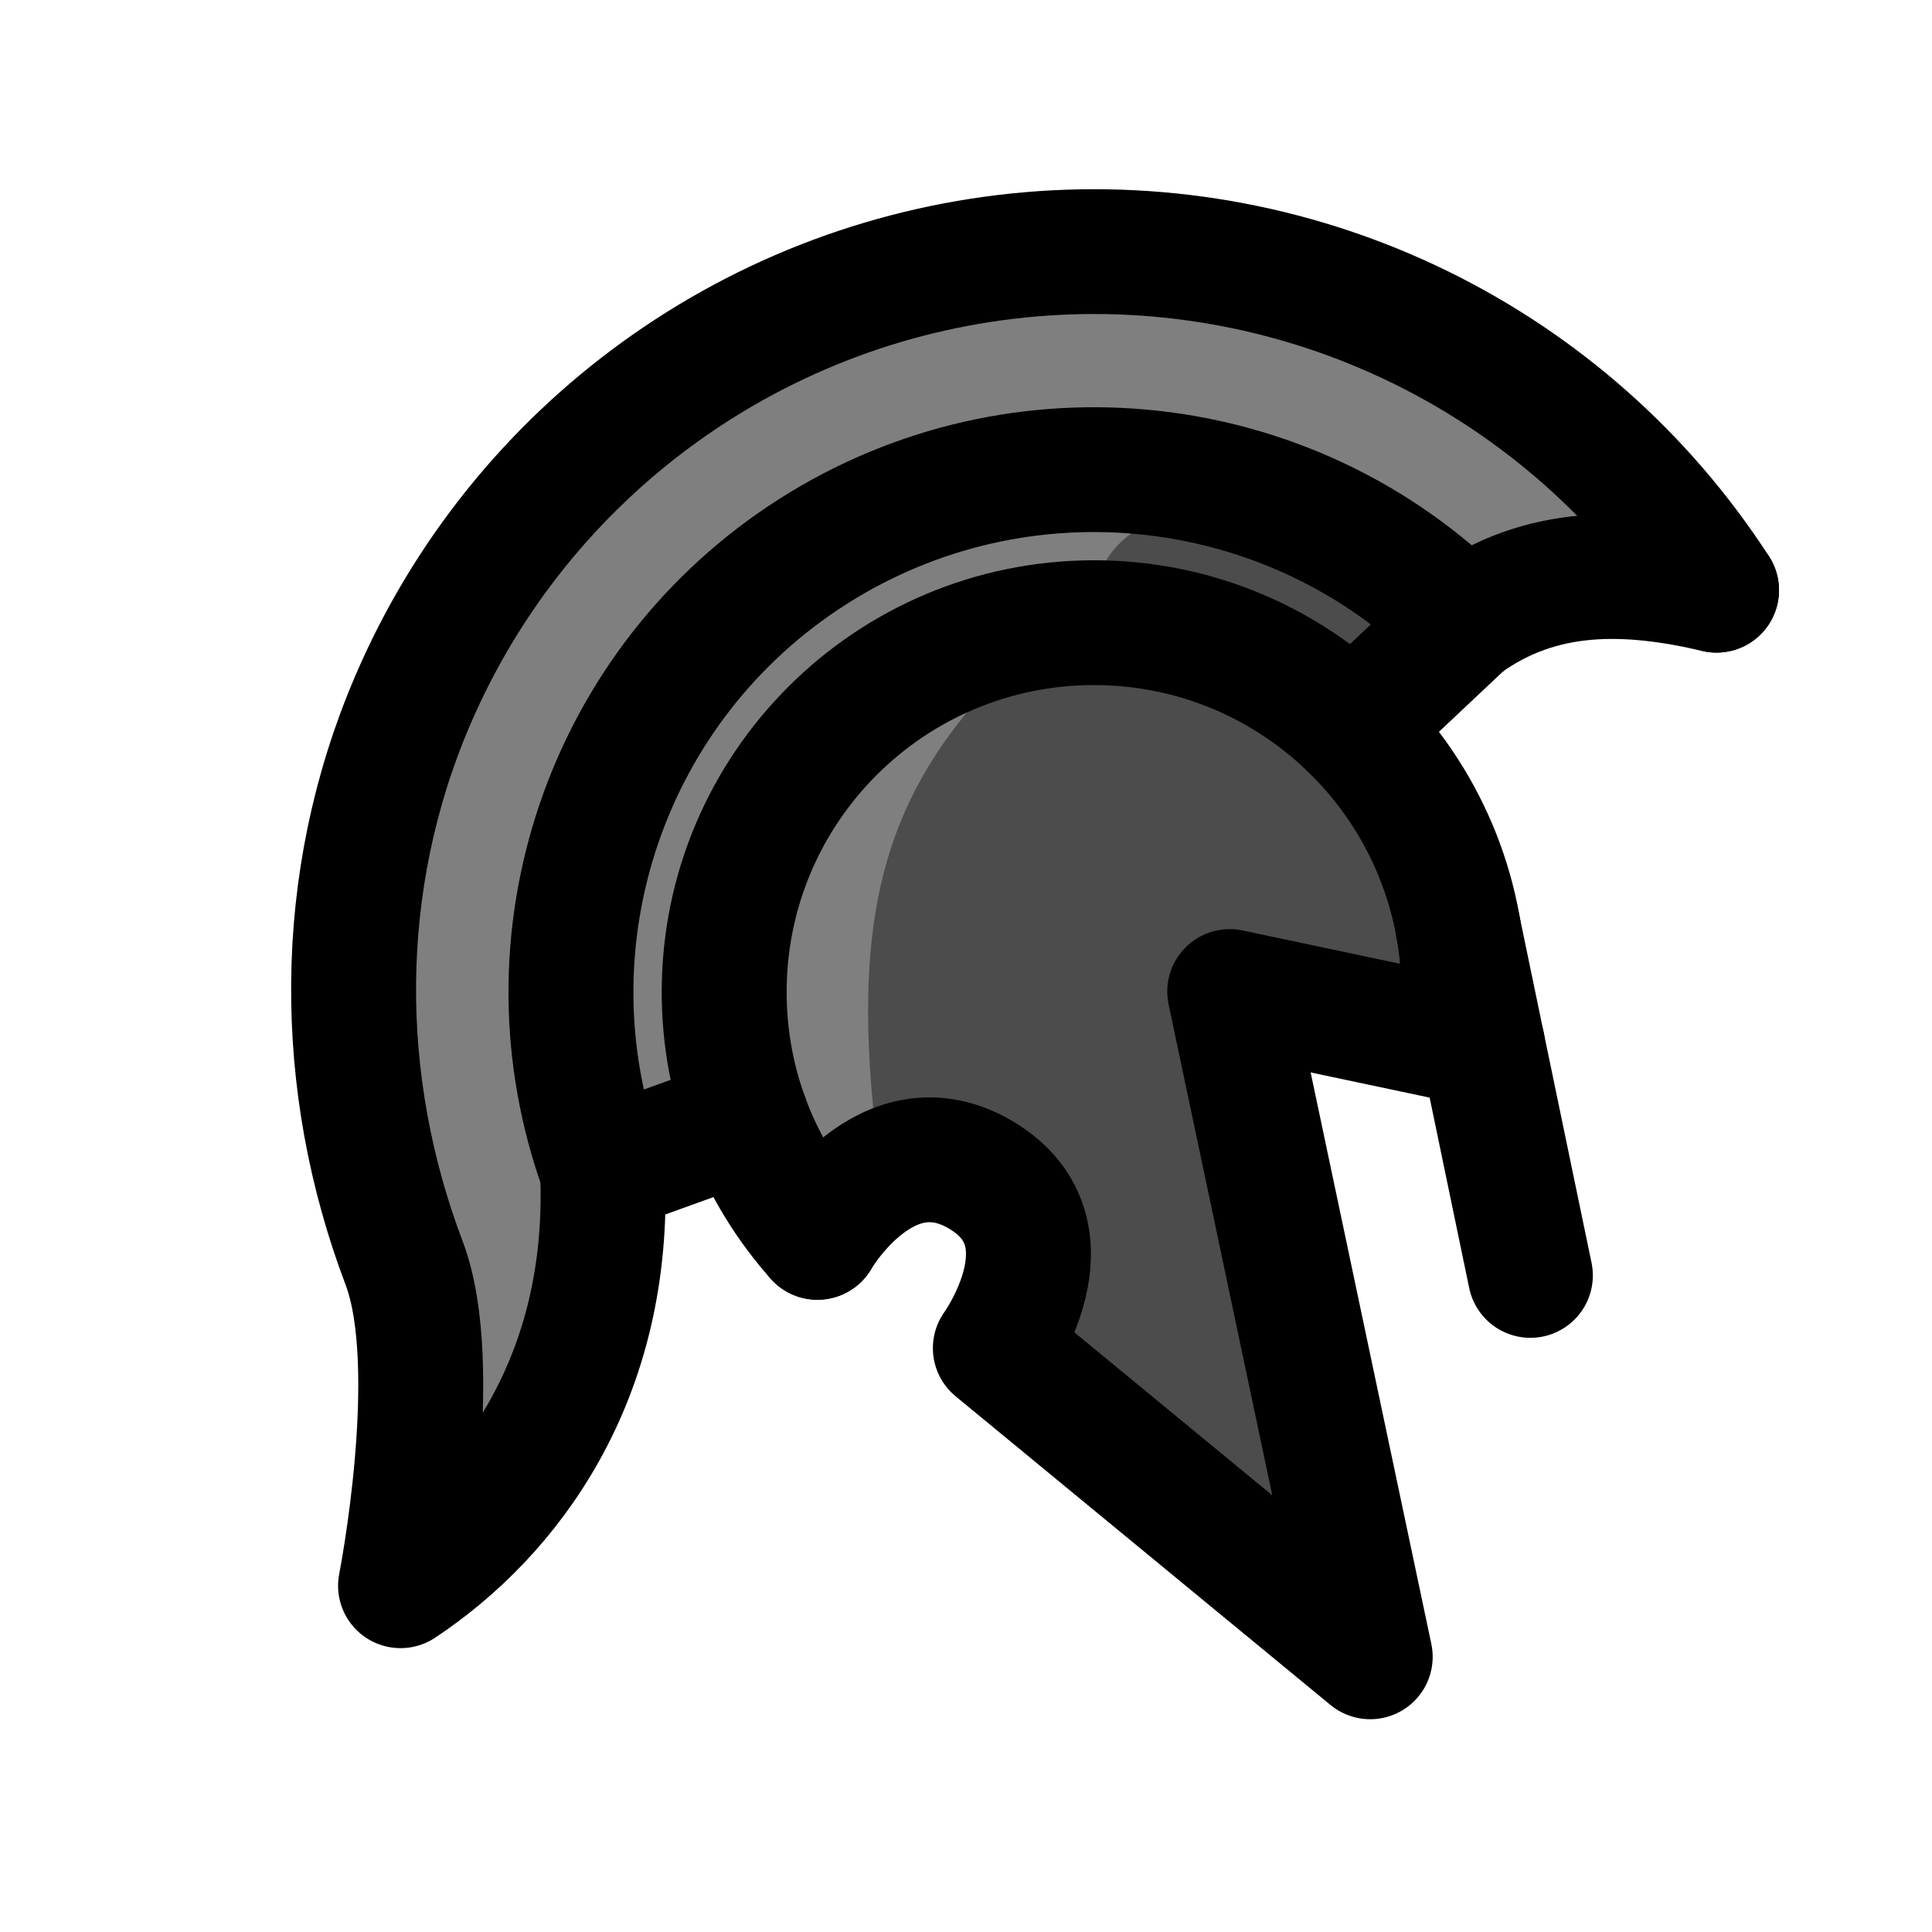
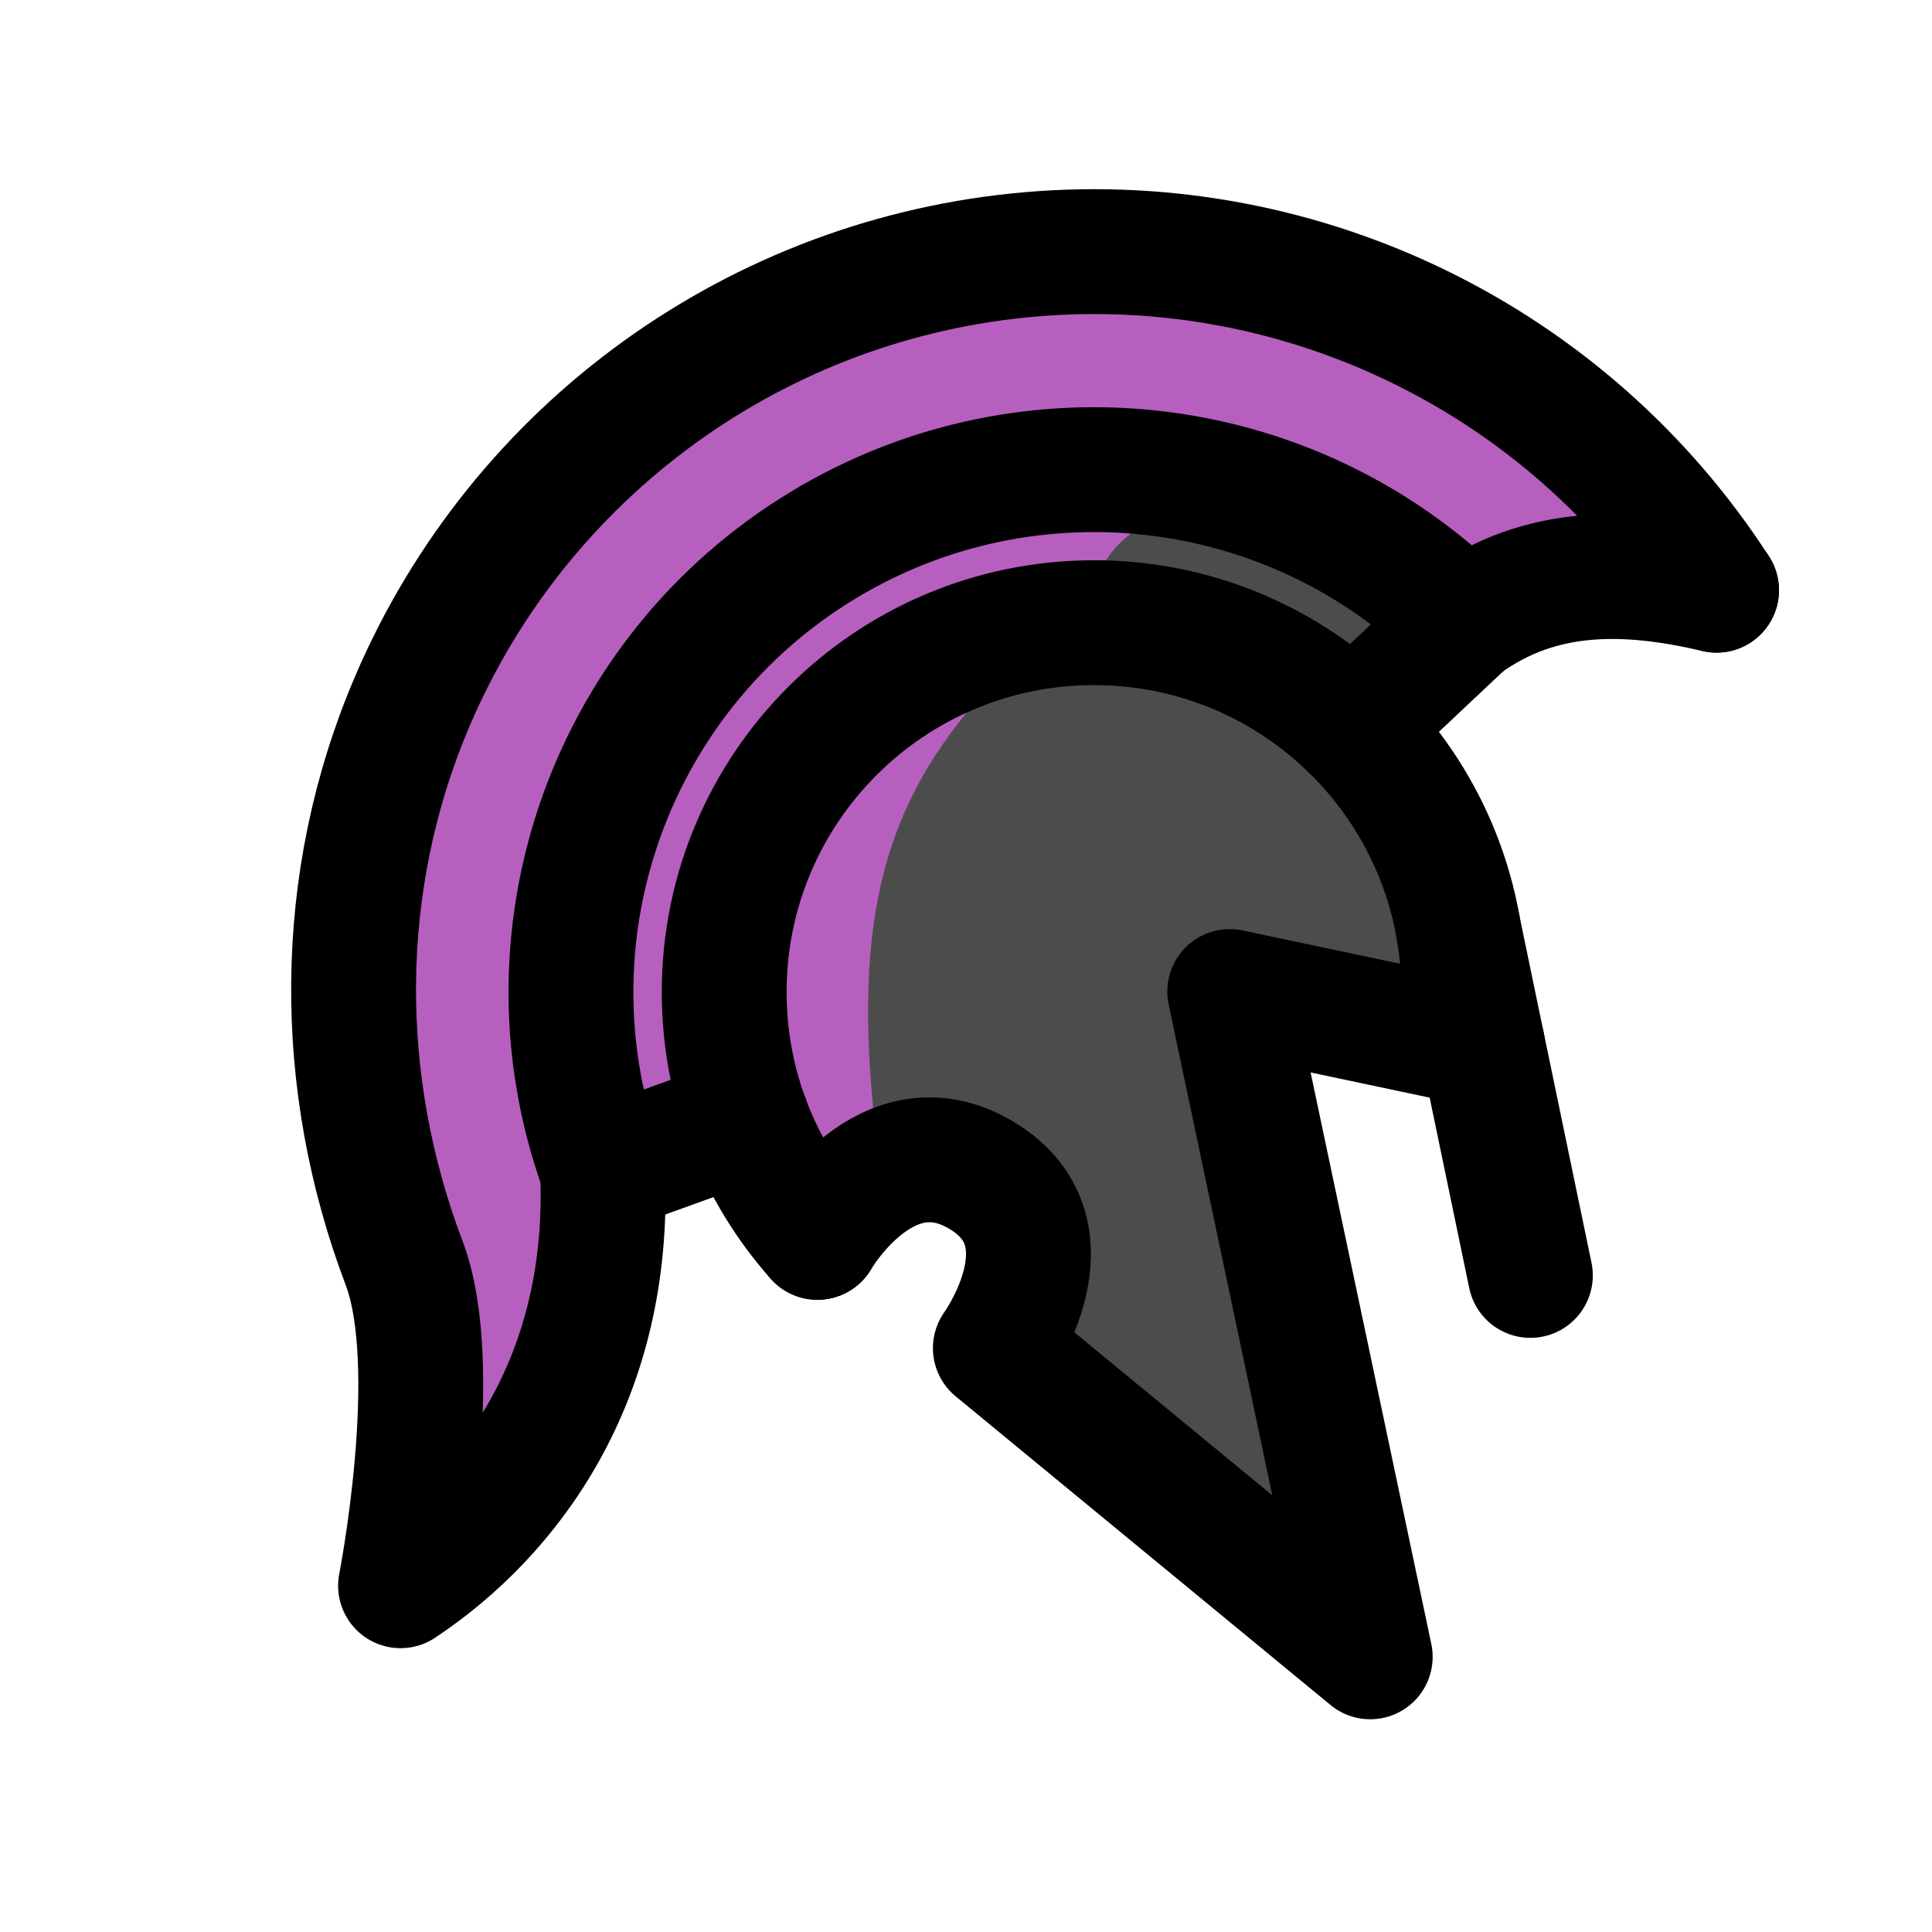
<svg xmlns="http://www.w3.org/2000/svg" width="100" height="100" viewBox="-50 -92.5 398.041 510.02" version="1.1" id="svg22">
  <defs id="defs5">
    <clipPath id="clip1">
      <path d="M 0 0 L 308.039 0 L 308.039 395.02 L 0 395.02 Z M 0 0 " id="path2" />
    </clipPath>
    <clipPath id="clip1-3">
      <path d="M 0,0 H 308.039 V 395.02 H 0 Z m 0,0" id="path2-6" />
    </clipPath>
  </defs>
  <g id="layer1" style="display:inline" />
-   <g id="g2632" transform="matrix(0.8929877,0,0,0.8920739,17.68798,17.20345)" style="stroke-width:1.12">
-     <path style="fill:#4c4c4c;fill-opacity:1;stroke:none;stroke-width:36.931;stroke-linecap:round;stroke-linejoin:round;stroke-opacity:1" d="m 358.328,44.808 -100.08,-85.902 H 125.93 L 25.698,20.046 -38.366,123.445 l 9.907,116.525 10.612,92.803 42.111,-35.686 15.361,-73.598 42.558,-15.385 20.964,35.082 31.065,-22.864 33.277,26.964 -11.744,28.686 110.82,91.345 -41.532,-196.876 74.726,15.824 -38.511,-93.905 54.993,-41.756 z" id="path1956" />
-     <path style="fill:#7f7f7f;fill-opacity:1;stroke:none;stroke-width:36.931;stroke-linecap:round;stroke-linejoin:round;stroke-opacity:1" d="M 91.783,-27.745 -16.597,84.517 -31.732,201.48 -4.167,333.876 38.037,254.501 36.943,182.24 53.676,81.719 118.558,30.957 222.848,20.729 294.229,61.289 358.328,44.808 293.306,-19.823 166.308,-47.723 Z" id="path2526" />
-     <path style="fill:#7f7f7f;fill-opacity:1;stroke:none;stroke-width:36.931;stroke-linecap:round;stroke-linejoin:round;stroke-opacity:1" d="M 152.581,81.719 C 122.967,114.6 113.541,148.882 120.121,209.625 l -16.974,33.56 -27.563,-72.574 16.285,-50.845 z" id="path2425" />
-     <path style="fill:#7f7f7f;fill-opacity:1;stroke:none;stroke-width:36.931;stroke-linecap:round;stroke-linejoin:round;stroke-opacity:1" d="m 201.454,31.305 c -8.276,4.531 -12.56,9.79 -14.328,14.377 l -95.255,74.085 -9.659,88.327 -42.586,15.395 -5.364,-82.499 40.049,-78.435 44.249,-31.598 z" id="path2391" />
-     <path id="path495" style="fill:none;stroke:#000000;stroke-width:36.931;stroke-linecap:round;stroke-linejoin:round" d="M 103.148,243.185 C 86,223.881 75.584,198.462 75.584,170.611 75.584,110.234 124.529,61.289 184.906,61.289 c 60.377,0 109.322,48.945 109.322,109.322" />
-     <path id="path495-2" style="fill:none;stroke:#000000;stroke-width:36.931;stroke-linecap:round;stroke-linejoin:round" d="M 82.211,208.094 39.625,223.489 C 14.831,155.369 40.697,79.168 101.837,40.218 162.976,1.268 242.969,10.029 294.229,61.289 l -32.98,31.072" />
-     <path style="fill:none;stroke:#000000;stroke-width:36.931;stroke-linecap:round;stroke-linejoin:round;stroke-opacity:1" d="M 368.945,51.677 C 342.583,45.508 317.064,44.765 294.229,61.289" id="path1529" />
-     <path id="path1735" style="fill:none;stroke:#000000;stroke-width:36.931;stroke-linecap:round;stroke-linejoin:round;stroke-opacity:1" d="m 39.625,223.489 c 2.666,61.594 -28.048,101.774 -59.714,122.792 0,0 12.709,-64.746 1.053,-95.51 C -39.131,197.732 -39.559,138.262 -16.597,84.517 15.236,10.013 85.581,-40.846 166.308,-47.723 c 80.727,-6.876 158.661,31.353 202.636,99.4" />
-     <path style="fill:none;stroke:#000000;stroke-width:36.931;stroke-linecap:round;stroke-linejoin:round;stroke-opacity:1" d="M 292.546,151.508 313.911,254.45" id="path1832" />
-     <path style="fill:none;stroke:#000000;stroke-width:36.931;stroke-linecap:round;stroke-linejoin:round;stroke-opacity:1" d="M 299.76,186.265 225.034,170.441 266.566,367.317 155.746,275.972 c 0,0 24.408,-33.772 -3.87,-51.007 -28.279,-17.235 -48.728,18.221 -48.728,18.221" id="path1834" />
-   </g>
+   <path style="fill:#4c4c4c;fill-opacity:1;stroke:none;stroke-width:32.962;stroke-linecap:round;stroke-linejoin:round;stroke-opacity:1" d="M 337.67,57.176 248.3,-19.455 H 130.142 l -89.506,54.541 -57.208,92.24 8.846,103.949 9.476,82.787 37.605,-31.834 13.717,-65.655 38.004,-13.725 18.721,31.295 27.741,-20.396 29.716,24.054 -10.487,25.59 98.961,81.486 -37.088,-175.628 66.729,14.117 -34.39,-83.77 49.108,-37.249 z" id="path1956" />
+   <path style="fill:#b75fbf;fill-opacity:1;stroke:none;stroke-width:32.962;stroke-linecap:round;stroke-linejoin:round;stroke-opacity:1" d="M 99.649,-7.547 2.867,92.599 -10.648,196.938 13.967,315.046 51.654,244.237 50.677,179.775 65.62,90.103 123.559,44.819 216.688,35.695 280.43,71.877 337.67,57.176 279.607,-0.48 166.199,-25.369 Z" id="path2526" />
+   <path style="fill:#b75fbf;fill-opacity:1;stroke:none;stroke-width:32.962;stroke-linecap:round;stroke-linejoin:round;stroke-opacity:1" d="M 153.941,90.103 C 127.496,119.435 119.079,150.017 124.955,204.205 l -15.157,29.938 -24.613,-64.742 14.543,-45.357 z" id="path2425" />
+   <path style="fill:#b75fbf;fill-opacity:1;stroke:none;stroke-width:32.962;stroke-linecap:round;stroke-linejoin:round;stroke-opacity:1" d="m 197.584,45.13 c -7.391,4.042 -11.216,8.733 -12.795,12.825 l -85.062,66.089 -8.625,78.794 -38.029,13.734 -4.79,-73.595 35.763,-69.97 39.514,-28.188 z" id="path2391" />
+   <path id="path495" style="fill:none;stroke:#000000;stroke-width:32.962;stroke-linecap:round;stroke-linejoin:round" d="m 109.797,234.143 c -15.313,-17.221 -24.613,-39.896 -24.613,-64.742 -5e-6,-53.861 43.707,-97.523 97.623,-97.523 53.916,0 97.623,43.663 97.623,97.523" />
+   <path id="path495-2" style="fill:none;stroke:#000000;stroke-width:32.962;stroke-linecap:round;stroke-linejoin:round" d="m 91.101,202.838 -38.029,13.734 C 30.932,155.804 54.03,87.828 108.627,53.081 163.224,18.335 234.656,26.15 280.43,71.877 l -29.451,27.718" />
+   <path style="fill:none;stroke:#000000;stroke-width:32.962;stroke-linecap:round;stroke-linejoin:round;stroke-opacity:1" d="m 347.151,63.303 c -23.541,-5.503 -46.329,-6.166 -66.721,8.574" id="path1529" />
+   <path id="path1735" style="fill:none;stroke:#000000;stroke-width:32.962;stroke-linecap:round;stroke-linejoin:round;stroke-opacity:1" d="m 53.072,216.572 c 2.38,54.947 -25.046,90.79 -53.324,109.539 0,0 11.349,-57.758 0.941,-85.202 C -17.256,193.595 -17.638,140.543 2.867,92.599 31.293,26.136 94.111,-19.234 166.199,-25.369 238.288,-31.503 307.882,2.6 347.151,63.303" />
+   <path style="fill:none;stroke:#000000;stroke-width:32.962;stroke-linecap:round;stroke-linejoin:round;stroke-opacity:1" d="m 278.928,152.36 19.079,91.832" id="path1832" />
+   <path style="fill:none;stroke:#000000;stroke-width:32.962;stroke-linecap:round;stroke-linejoin:round;stroke-opacity:1" d="m 285.37,183.366 -66.729,-14.117 37.088,175.628 -98.961,-81.486 c 0,0 21.796,-30.127 -3.456,-45.502 -25.253,-15.375 -43.513,16.254 -43.513,16.254" id="path1834" />
</svg>
